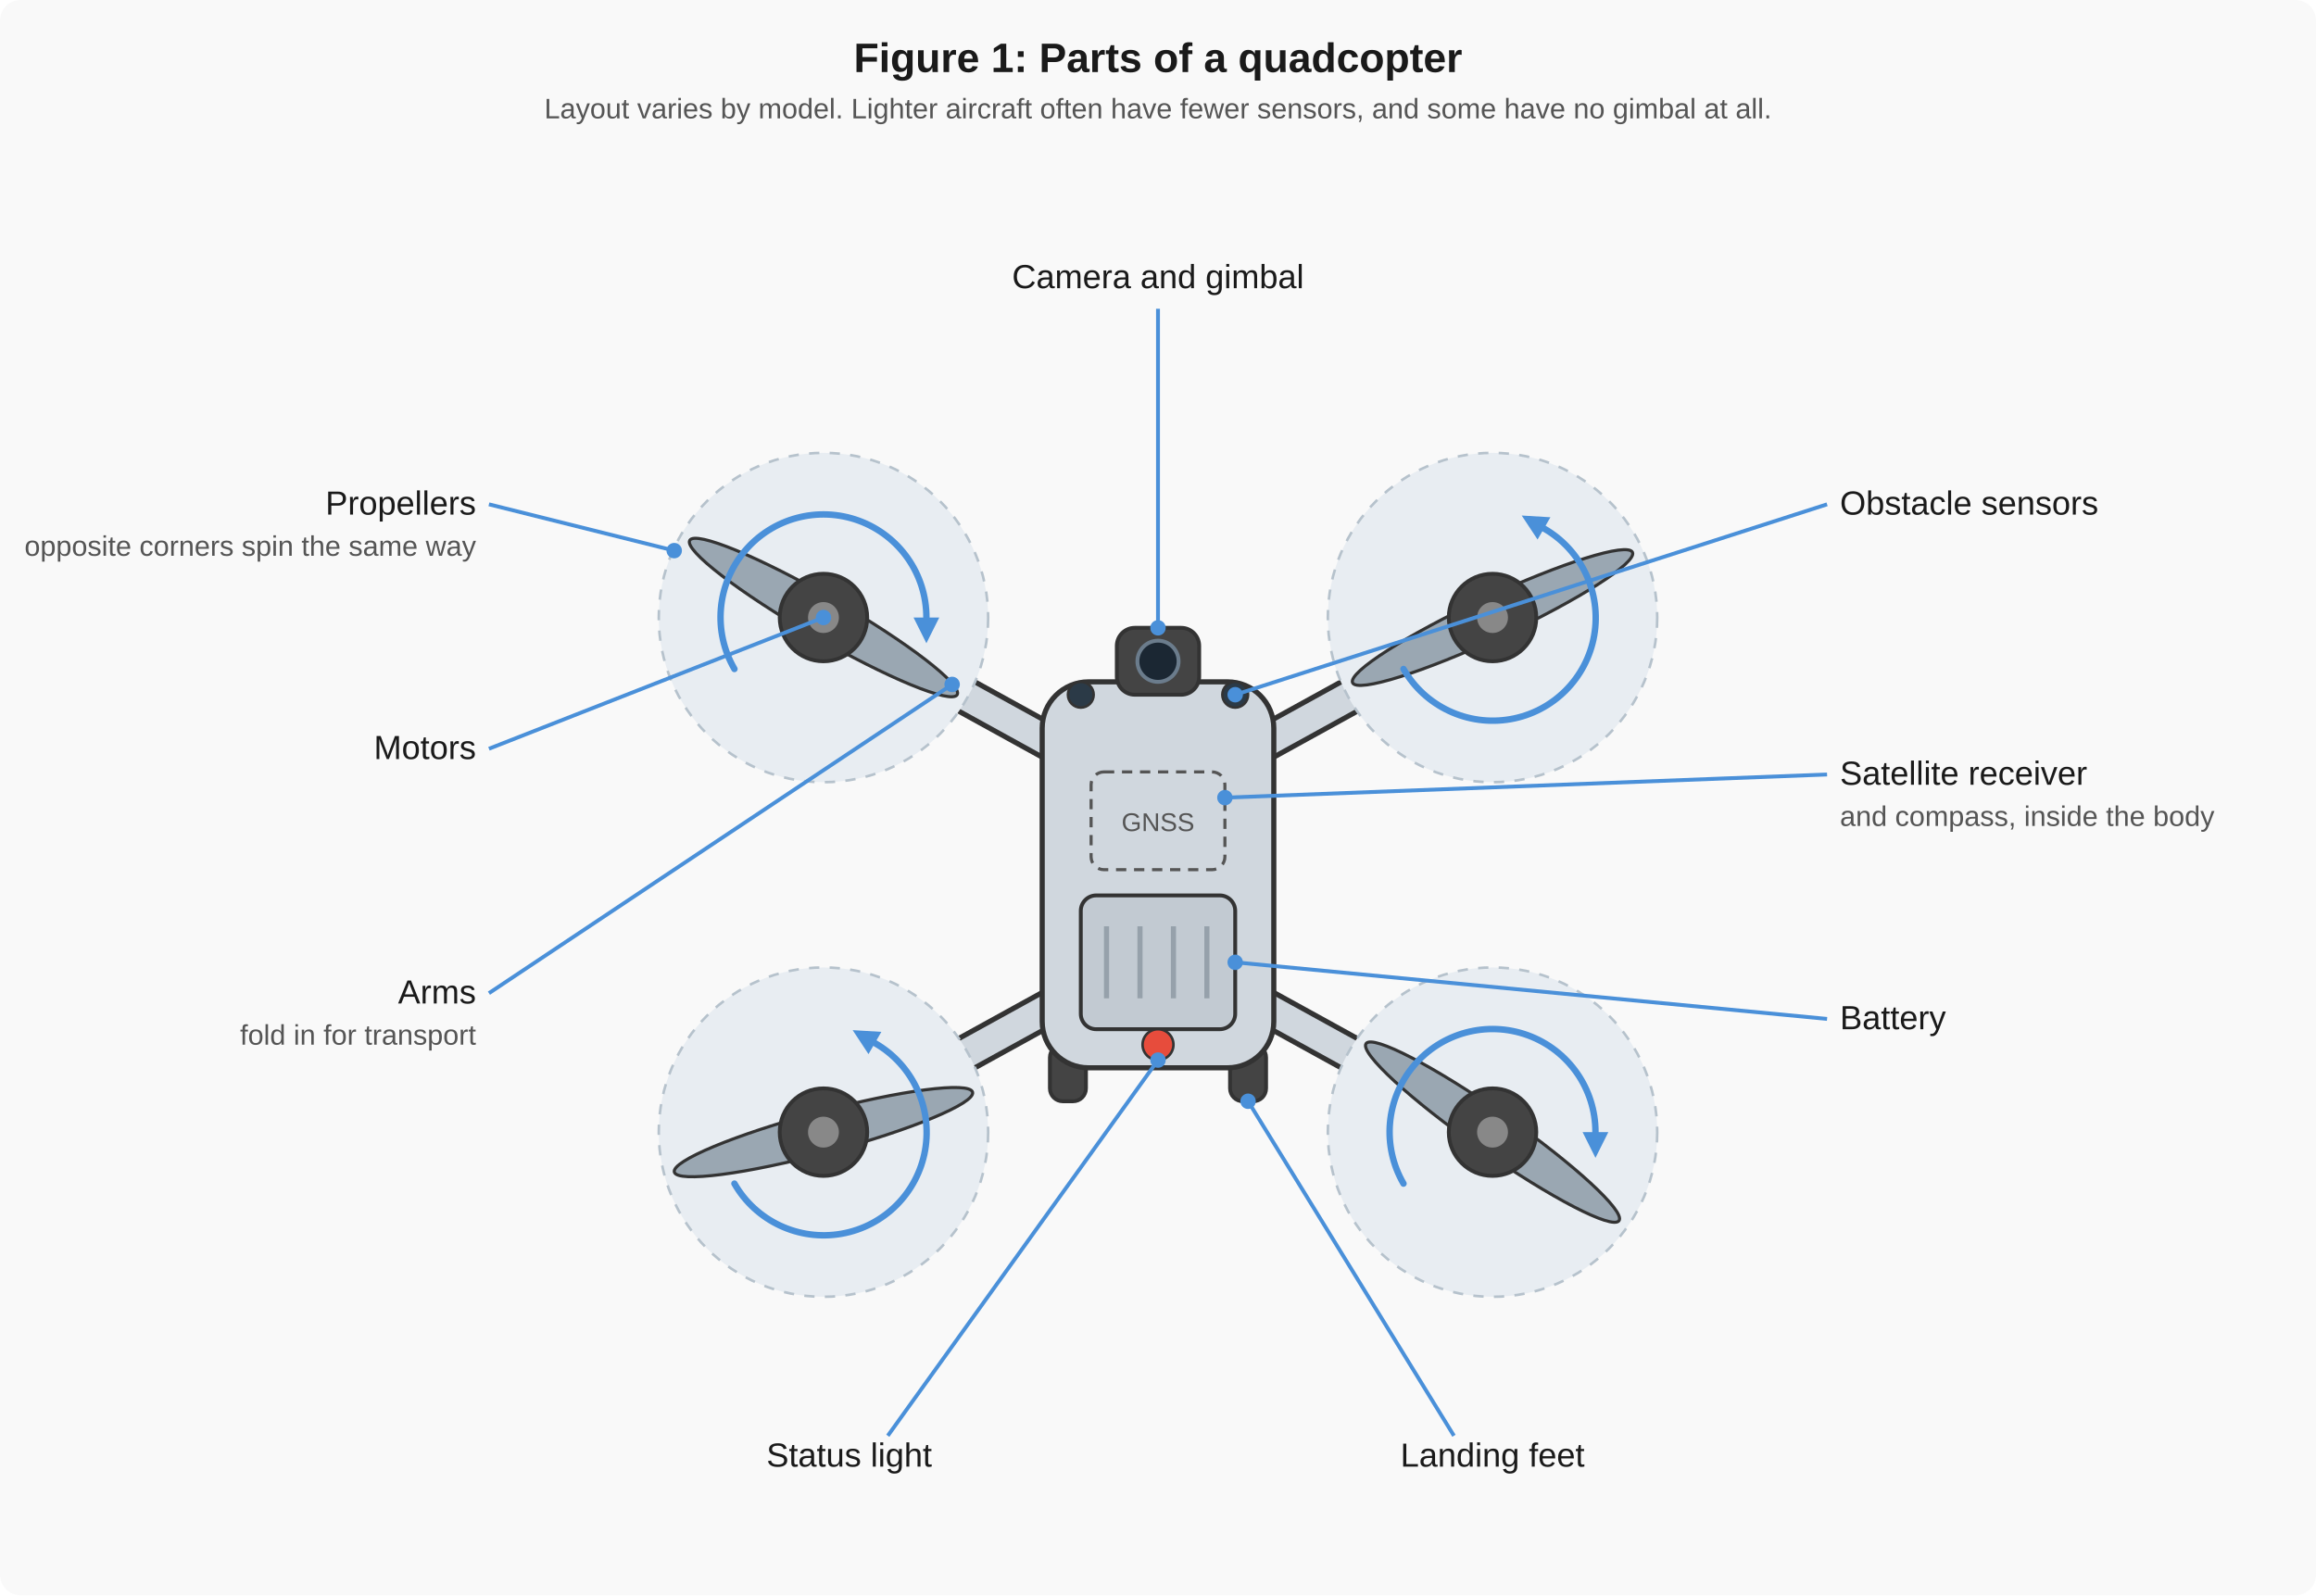
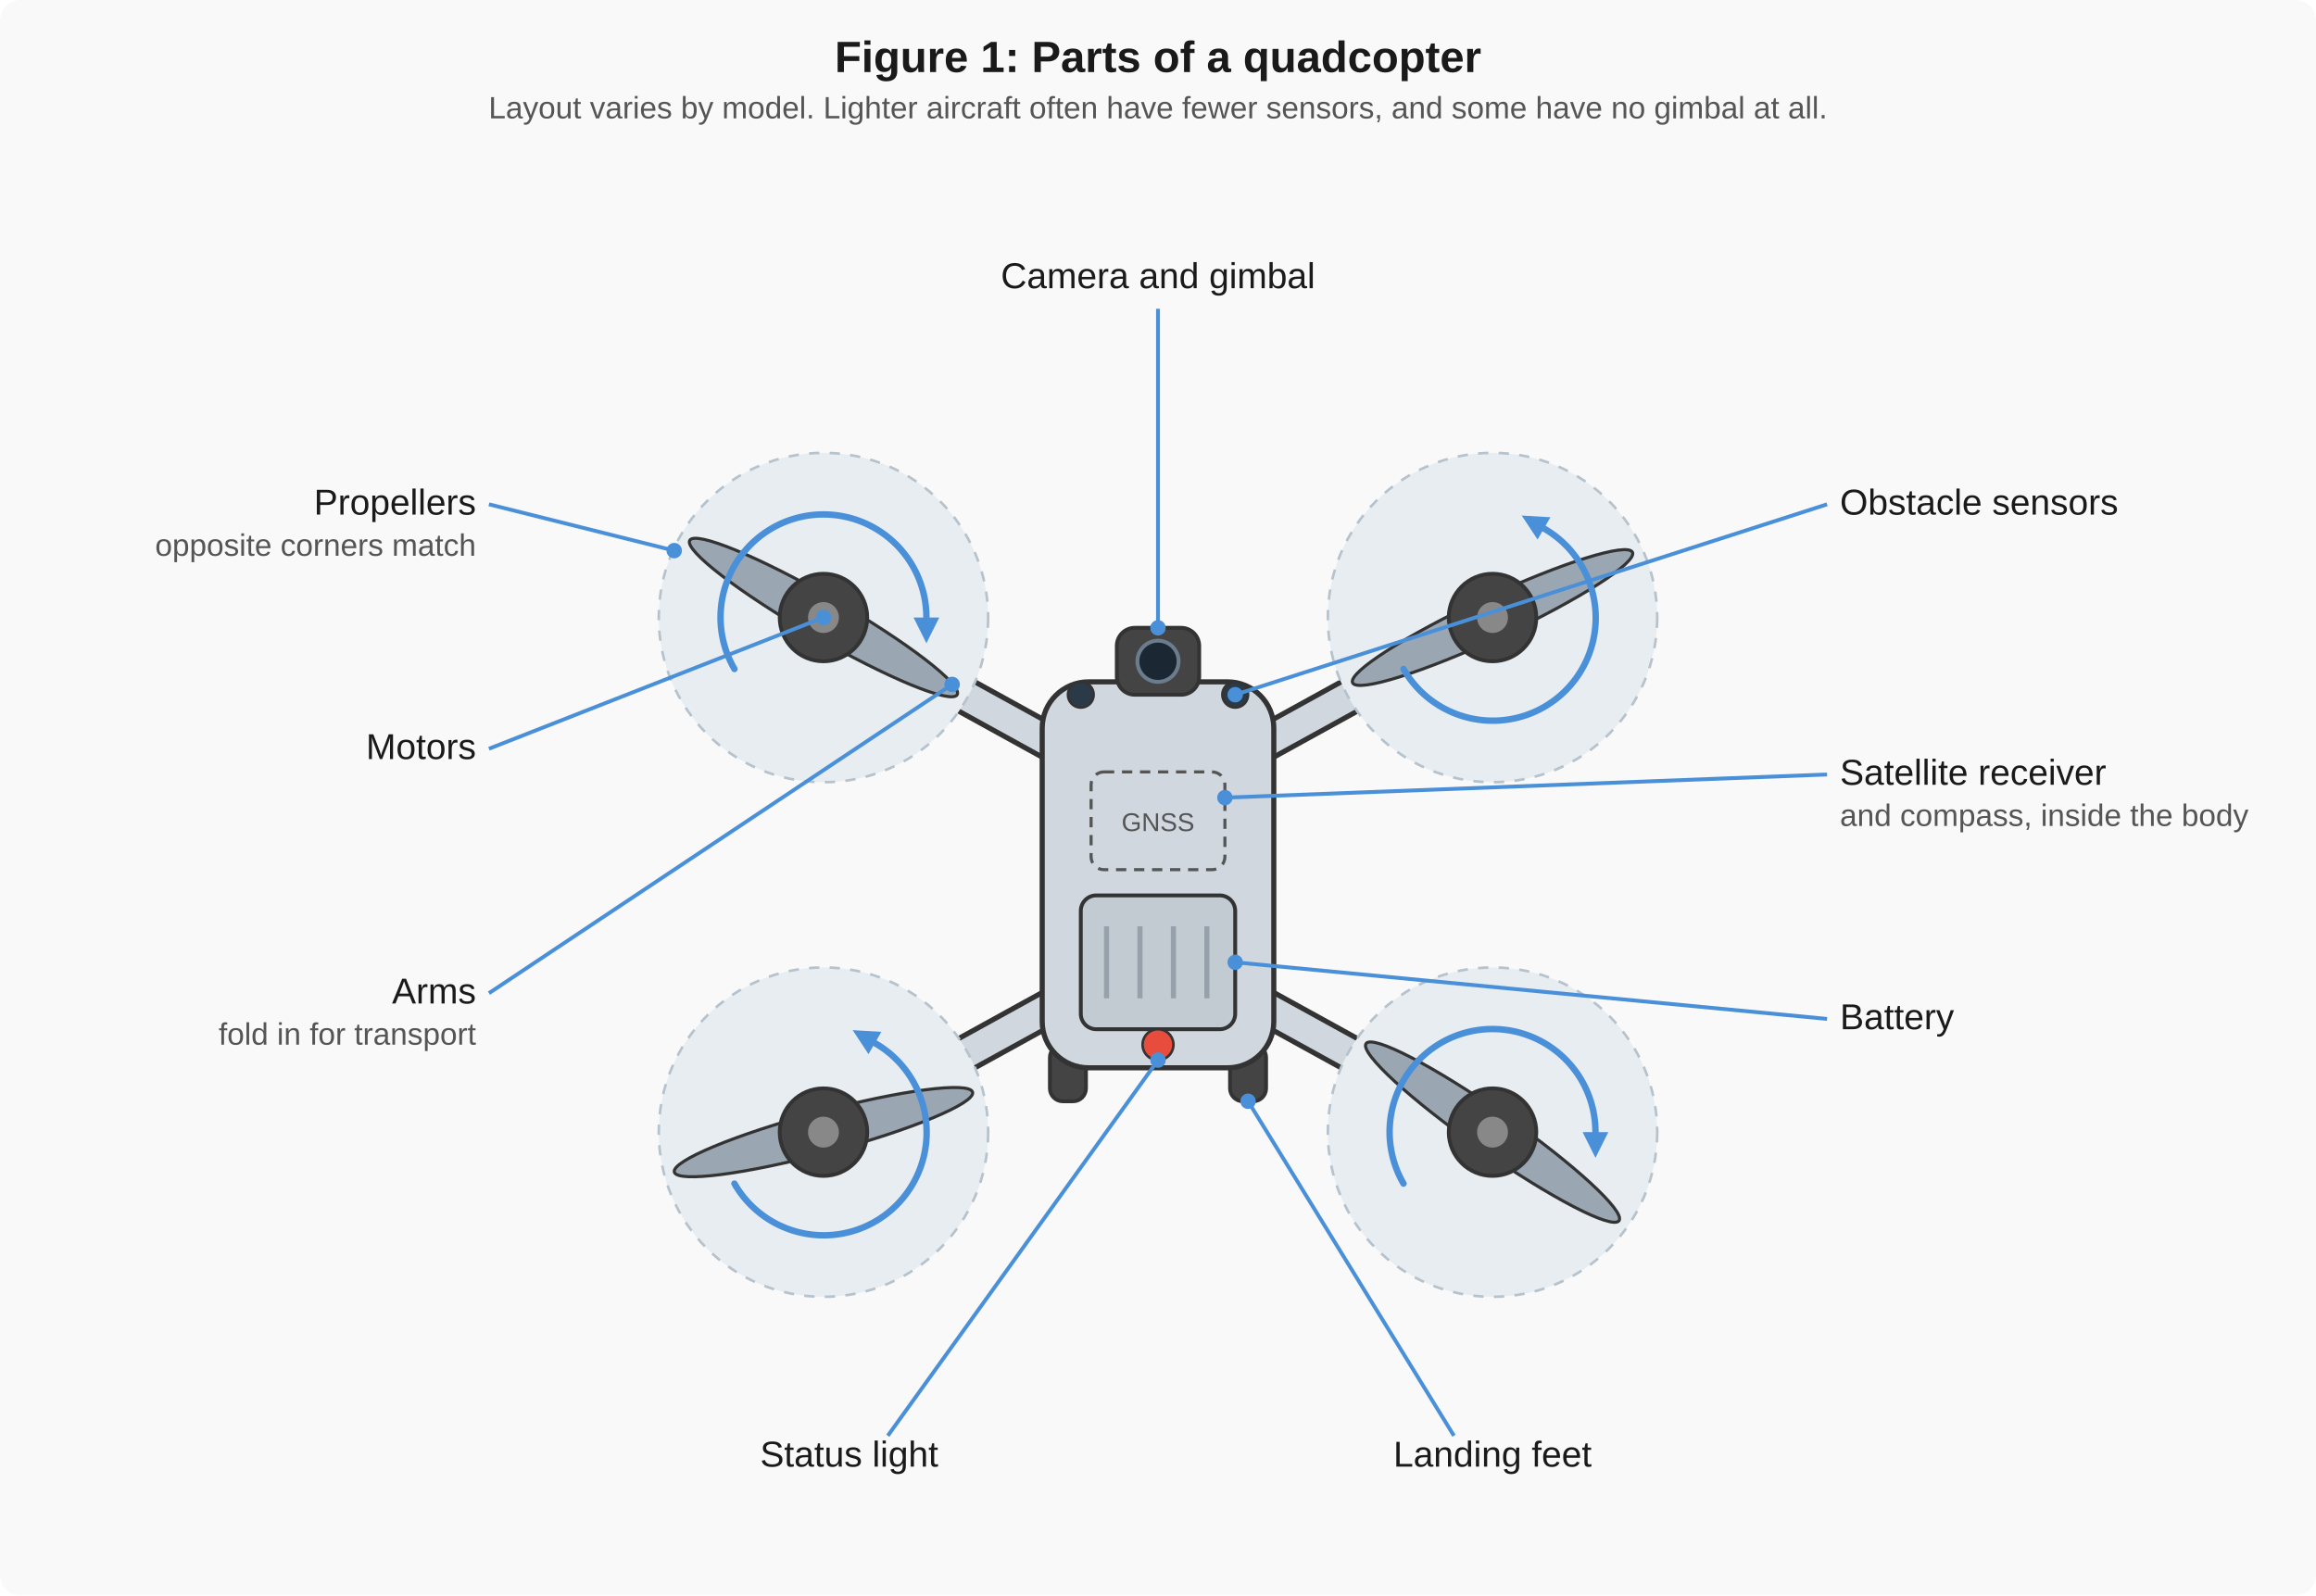
- <svg xmlns="http://www.w3.org/2000/svg" viewBox="0 0 900 620" font-family="Arial, Helvetica, sans-serif" font-size="13">
+ <svg xmlns="http://www.w3.org/2000/svg" viewBox="0 0 900 620" font-family="Arial, Helvetica, sans-serif" font-size="14">
  <rect x="0" y="0" width="900" height="620" fill="#f9f9f9" rx="8" />
-   <text x="450.0" y="28" text-anchor="middle" font-size="16" font-weight="bold" fill="#1a1a1a">Figure 1: Parts of a quadcopter</text>
-   <text x="450.0" y="46" text-anchor="middle" font-size="11" fill="#555555">Layout varies by model. Lighter aircraft often have fewer sensors, and some have no gimbal at all.</text>
+   <text x="450.0" y="28" text-anchor="middle" font-size="17" font-weight="bold" fill="#1a1a1a">Figure 1: Parts of a quadcopter</text>
+   <text x="450.0" y="46" text-anchor="middle" font-size="12" fill="#555555">Layout varies by model. Lighter aircraft often have fewer sensors, and some have no gimbal at all.</text>
  <g transform="translate(450,340)">
    <g>
      <g stroke="#333333" stroke-width="15" stroke-linecap="round">
        <line x1="-32" y1="-46" x2="-130" y2="-100" />
        <line x1="32" y1="-46" x2="130" y2="-100" />
        <line x1="-32" y1="46" x2="-130" y2="100" />
        <line x1="32" y1="46" x2="130" y2="100" />
      </g>
      <g stroke="#d0d7de" stroke-width="11" stroke-linecap="round">
        <line x1="-32" y1="-46" x2="-130" y2="-100" />
        <line x1="32" y1="-46" x2="130" y2="-100" />
        <line x1="-32" y1="46" x2="-130" y2="100" />
        <line x1="32" y1="46" x2="130" y2="100" />
      </g>
      <rect x="-42" y="66" width="14" height="22" rx="5" fill="#444444" stroke="#333333" stroke-width="1.5" />
      <rect x="28" y="66" width="14" height="22" rx="5" fill="#444444" stroke="#333333" stroke-width="1.5" />
      <g fill="#e8edf2" stroke="#b6c2cc" stroke-width="1" stroke-dasharray="4 4">
        <circle cx="-130" cy="-100" r="64" />
        <circle cx="130" cy="-100" r="64" />
        <circle cx="-130" cy="100" r="64" />
        <circle cx="130" cy="100" r="64" />
      </g>
      <g fill="#9aa7b2" stroke="#333333" stroke-width="1.2">
        <ellipse cx="0" cy="0" rx="60" ry="8" transform="translate(-130,-100) rotate(30)" />
        <ellipse cx="0" cy="0" rx="60" ry="8" transform="translate(130,-100) rotate(-25)" />
        <ellipse cx="0" cy="0" rx="60" ry="8" transform="translate(-130,100) rotate(-15)" />
        <ellipse cx="0" cy="0" rx="60" ry="8" transform="translate(130,100) rotate(35)" />
      </g>
      <circle cx="-130" cy="-100" r="17" fill="#444444" stroke="#333333" stroke-width="1.5" />
      <circle cx="-130" cy="-100" r="6" fill="#888888" />
      <circle cx="130" cy="-100" r="17" fill="#444444" stroke="#333333" stroke-width="1.5" />
      <circle cx="130" cy="-100" r="6" fill="#888888" />
      <circle cx="-130" cy="100" r="17" fill="#444444" stroke="#333333" stroke-width="1.5" />
      <circle cx="-130" cy="100" r="6" fill="#888888" />
      <circle cx="130" cy="100" r="17" fill="#444444" stroke="#333333" stroke-width="1.5" />
      <circle cx="130" cy="100" r="6" fill="#888888" />
      <rect x="-45" y="-75" width="90" height="150" rx="18" fill="#d0d7de" stroke="#333333" stroke-width="2" />
      <rect x="-26" y="-40" width="52" height="38" rx="5" fill="none" stroke="#555555" stroke-width="1.2" stroke-dasharray="4 3" />
      <text x="0" y="-17" text-anchor="middle" font-size="10" fill="#555555">GNSS</text>
      <rect x="-30" y="8" width="60" height="52" rx="6" fill="#c2cad2" stroke="#333333" stroke-width="1.5" />
      <g stroke="#96a1ab" stroke-width="2">
        <line x1="-20" y1="20" x2="-20" y2="48" />
        <line x1="-7" y1="20" x2="-7" y2="48" />
        <line x1="6" y1="20" x2="6" y2="48" />
        <line x1="19" y1="20" x2="19" y2="48" />
      </g>
      <rect x="-16" y="-96" width="32" height="26" rx="7" fill="#444444" stroke="#333333" stroke-width="1.5" />
      <circle cx="0" cy="-83" r="8" fill="#1b2733" stroke="#6b7c8c" stroke-width="1.5" />
      <circle cx="-30" cy="-70" r="5" fill="#2b3a47" stroke="#333333" stroke-width="1" />
      <circle cx="30" cy="-70" r="5" fill="#2b3a47" stroke="#333333" stroke-width="1" />
      <circle cx="0" cy="66" r="6" fill="#e74c3c" stroke="#333333" stroke-width="1" />
      <g>
        <path d="M-164.6,-80.0 A40,40 0 1,1 -90.0,-100.0" fill="none" stroke="#4a90d9" stroke-width="2.5" stroke-linecap="round" />
        <polygon points="-90.0,-90 -95.0,-100 -85.0,-100" fill="#4a90d9" />
      </g>
      <g>
        <path d="M95.4,-80.0 A40,40 0 1,0 150.0,-134.6" fill="none" stroke="#4a90d9" stroke-width="2.5" stroke-linecap="round" />
        <polygon points="141.34,-139.641 152.5,-138.971 147.5,-130.311" fill="#4a90d9" />
      </g>
      <g>
        <path d="M-164.6,120.0 A40,40 0 1,0 -110.0,65.4" fill="none" stroke="#4a90d9" stroke-width="2.5" stroke-linecap="round" />
        <polygon points="-118.66,60.359 -107.5,61.029 -112.5,69.689" fill="#4a90d9" />
      </g>
      <g>
        <path d="M95.4,120.0 A40,40 0 1,1 170.0,100.0" fill="none" stroke="#4a90d9" stroke-width="2.5" stroke-linecap="round" />
        <polygon points="170.0,110 165.0,100 175.0,100" fill="#4a90d9" />
      </g>
    </g>
  </g>
  <g>
    <g stroke="#4a90d9" stroke-width="1.5" fill="none">
      <line x1="450" y1="120" x2="450" y2="244" />
      <line x1="190" y1="196" x2="262" y2="214" />
      <line x1="190" y1="291" x2="320" y2="240" />
      <line x1="190" y1="386" x2="370" y2="266" />
      <line x1="710" y1="196" x2="480" y2="270" />
      <line x1="710" y1="301" x2="476" y2="310" />
      <line x1="710" y1="396" x2="480" y2="374" />
      <line x1="345" y1="558" x2="450" y2="412" />
      <line x1="565" y1="558" x2="485" y2="428" />
    </g>
    <g fill="#4a90d9">
      <circle cx="450" cy="244" r="3" />
      <circle cx="262" cy="214" r="3" />
      <circle cx="320" cy="240" r="3" />
      <circle cx="370" cy="266" r="3" />
      <circle cx="480" cy="270" r="3" />
      <circle cx="476" cy="310" r="3" />
      <circle cx="480" cy="374" r="3" />
      <circle cx="450" cy="412" r="3" />
      <circle cx="485" cy="428" r="3" />
    </g>
  </g>
  <g id="names" fill="#1a1a1a">
    <text x="450" y="112" text-anchor="middle">Camera and gimbal</text>
    <text x="185" y="200" text-anchor="end">Propellers</text>
-     <text x="185" y="216" text-anchor="end" font-size="11" fill="#555555">opposite corners spin the same way</text>
+     <text x="185" y="216" text-anchor="end" font-size="12" fill="#555555">opposite corners match</text>
    <text x="185" y="295" text-anchor="end">Motors</text>
    <text x="185" y="390" text-anchor="end">Arms</text>
-     <text x="185" y="406" text-anchor="end" font-size="11" fill="#555555">fold in for transport</text>
+     <text x="185" y="406" text-anchor="end" font-size="12" fill="#555555">fold in for transport</text>
    <text x="715" y="200" text-anchor="start">Obstacle sensors</text>
    <text x="715" y="305" text-anchor="start">Satellite receiver</text>
-     <text x="715" y="321" text-anchor="start" font-size="11" fill="#555555">and compass, inside the body</text>
+     <text x="715" y="321" text-anchor="start" font-size="12" fill="#555555">and compass, inside the body</text>
    <text x="715" y="400" text-anchor="start">Battery</text>
    <text x="330" y="570" text-anchor="middle">Status light</text>
    <text x="580" y="570" text-anchor="middle">Landing feet</text>
  </g>
</svg>
